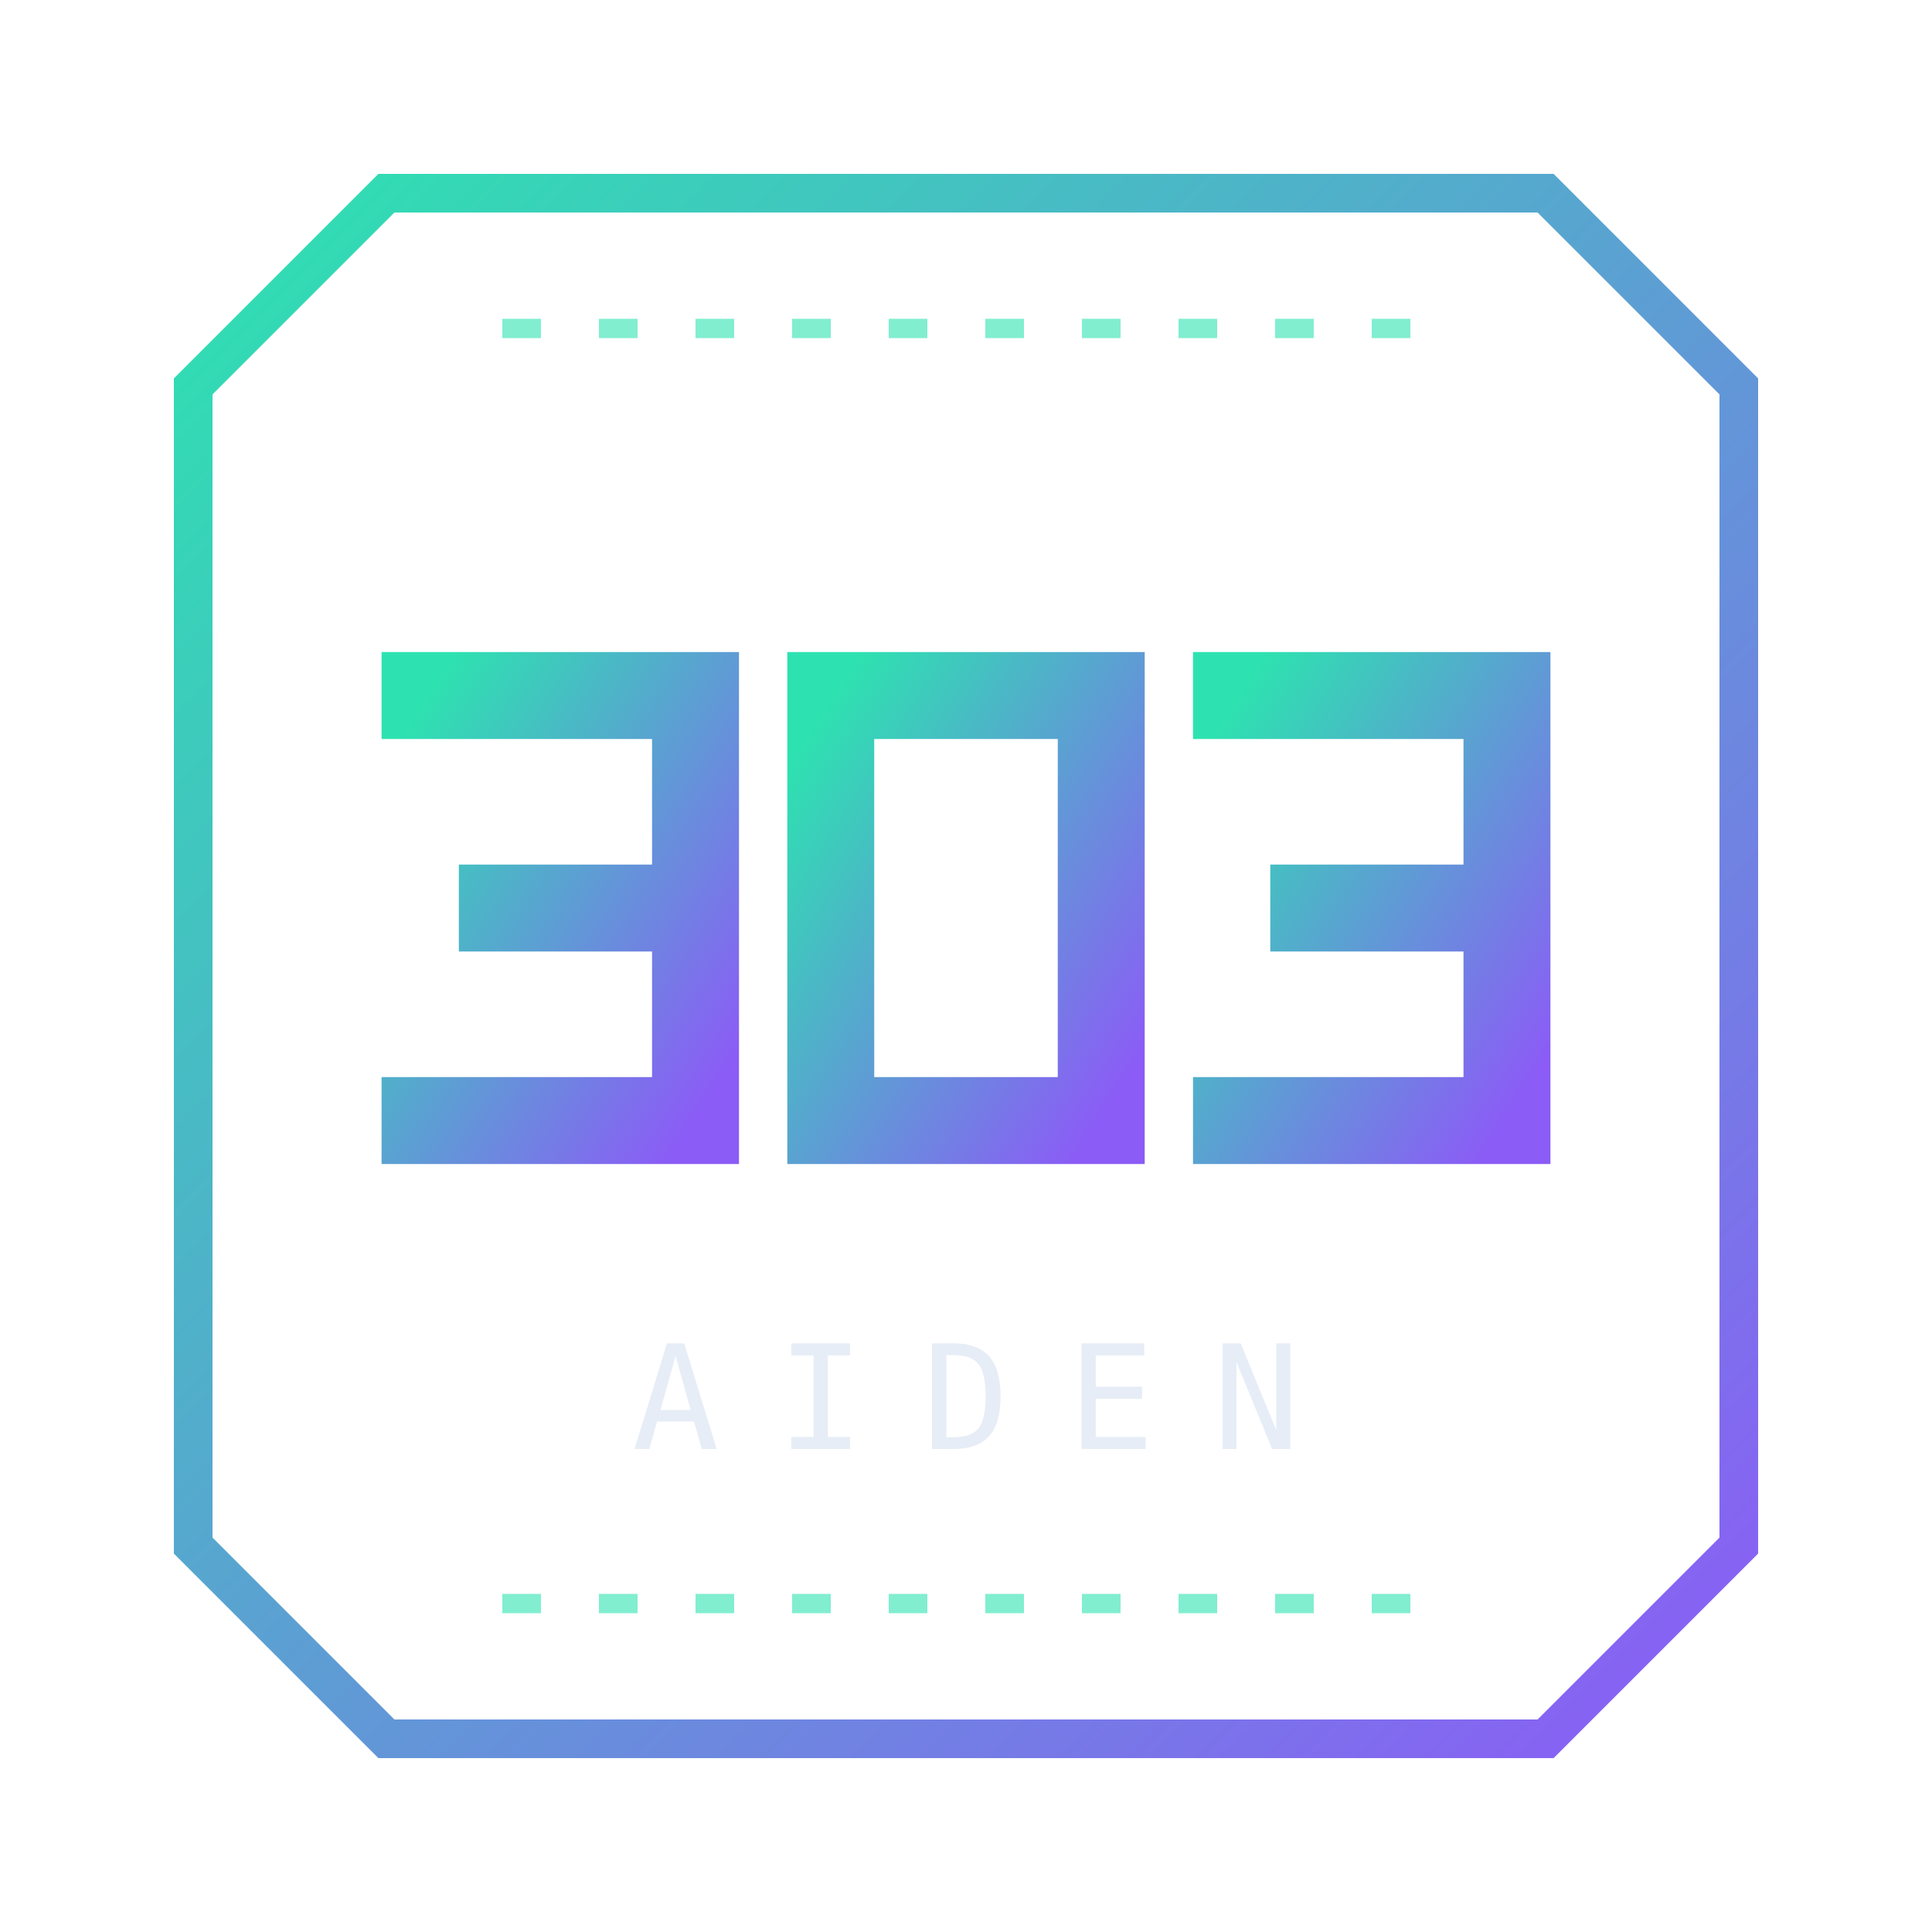
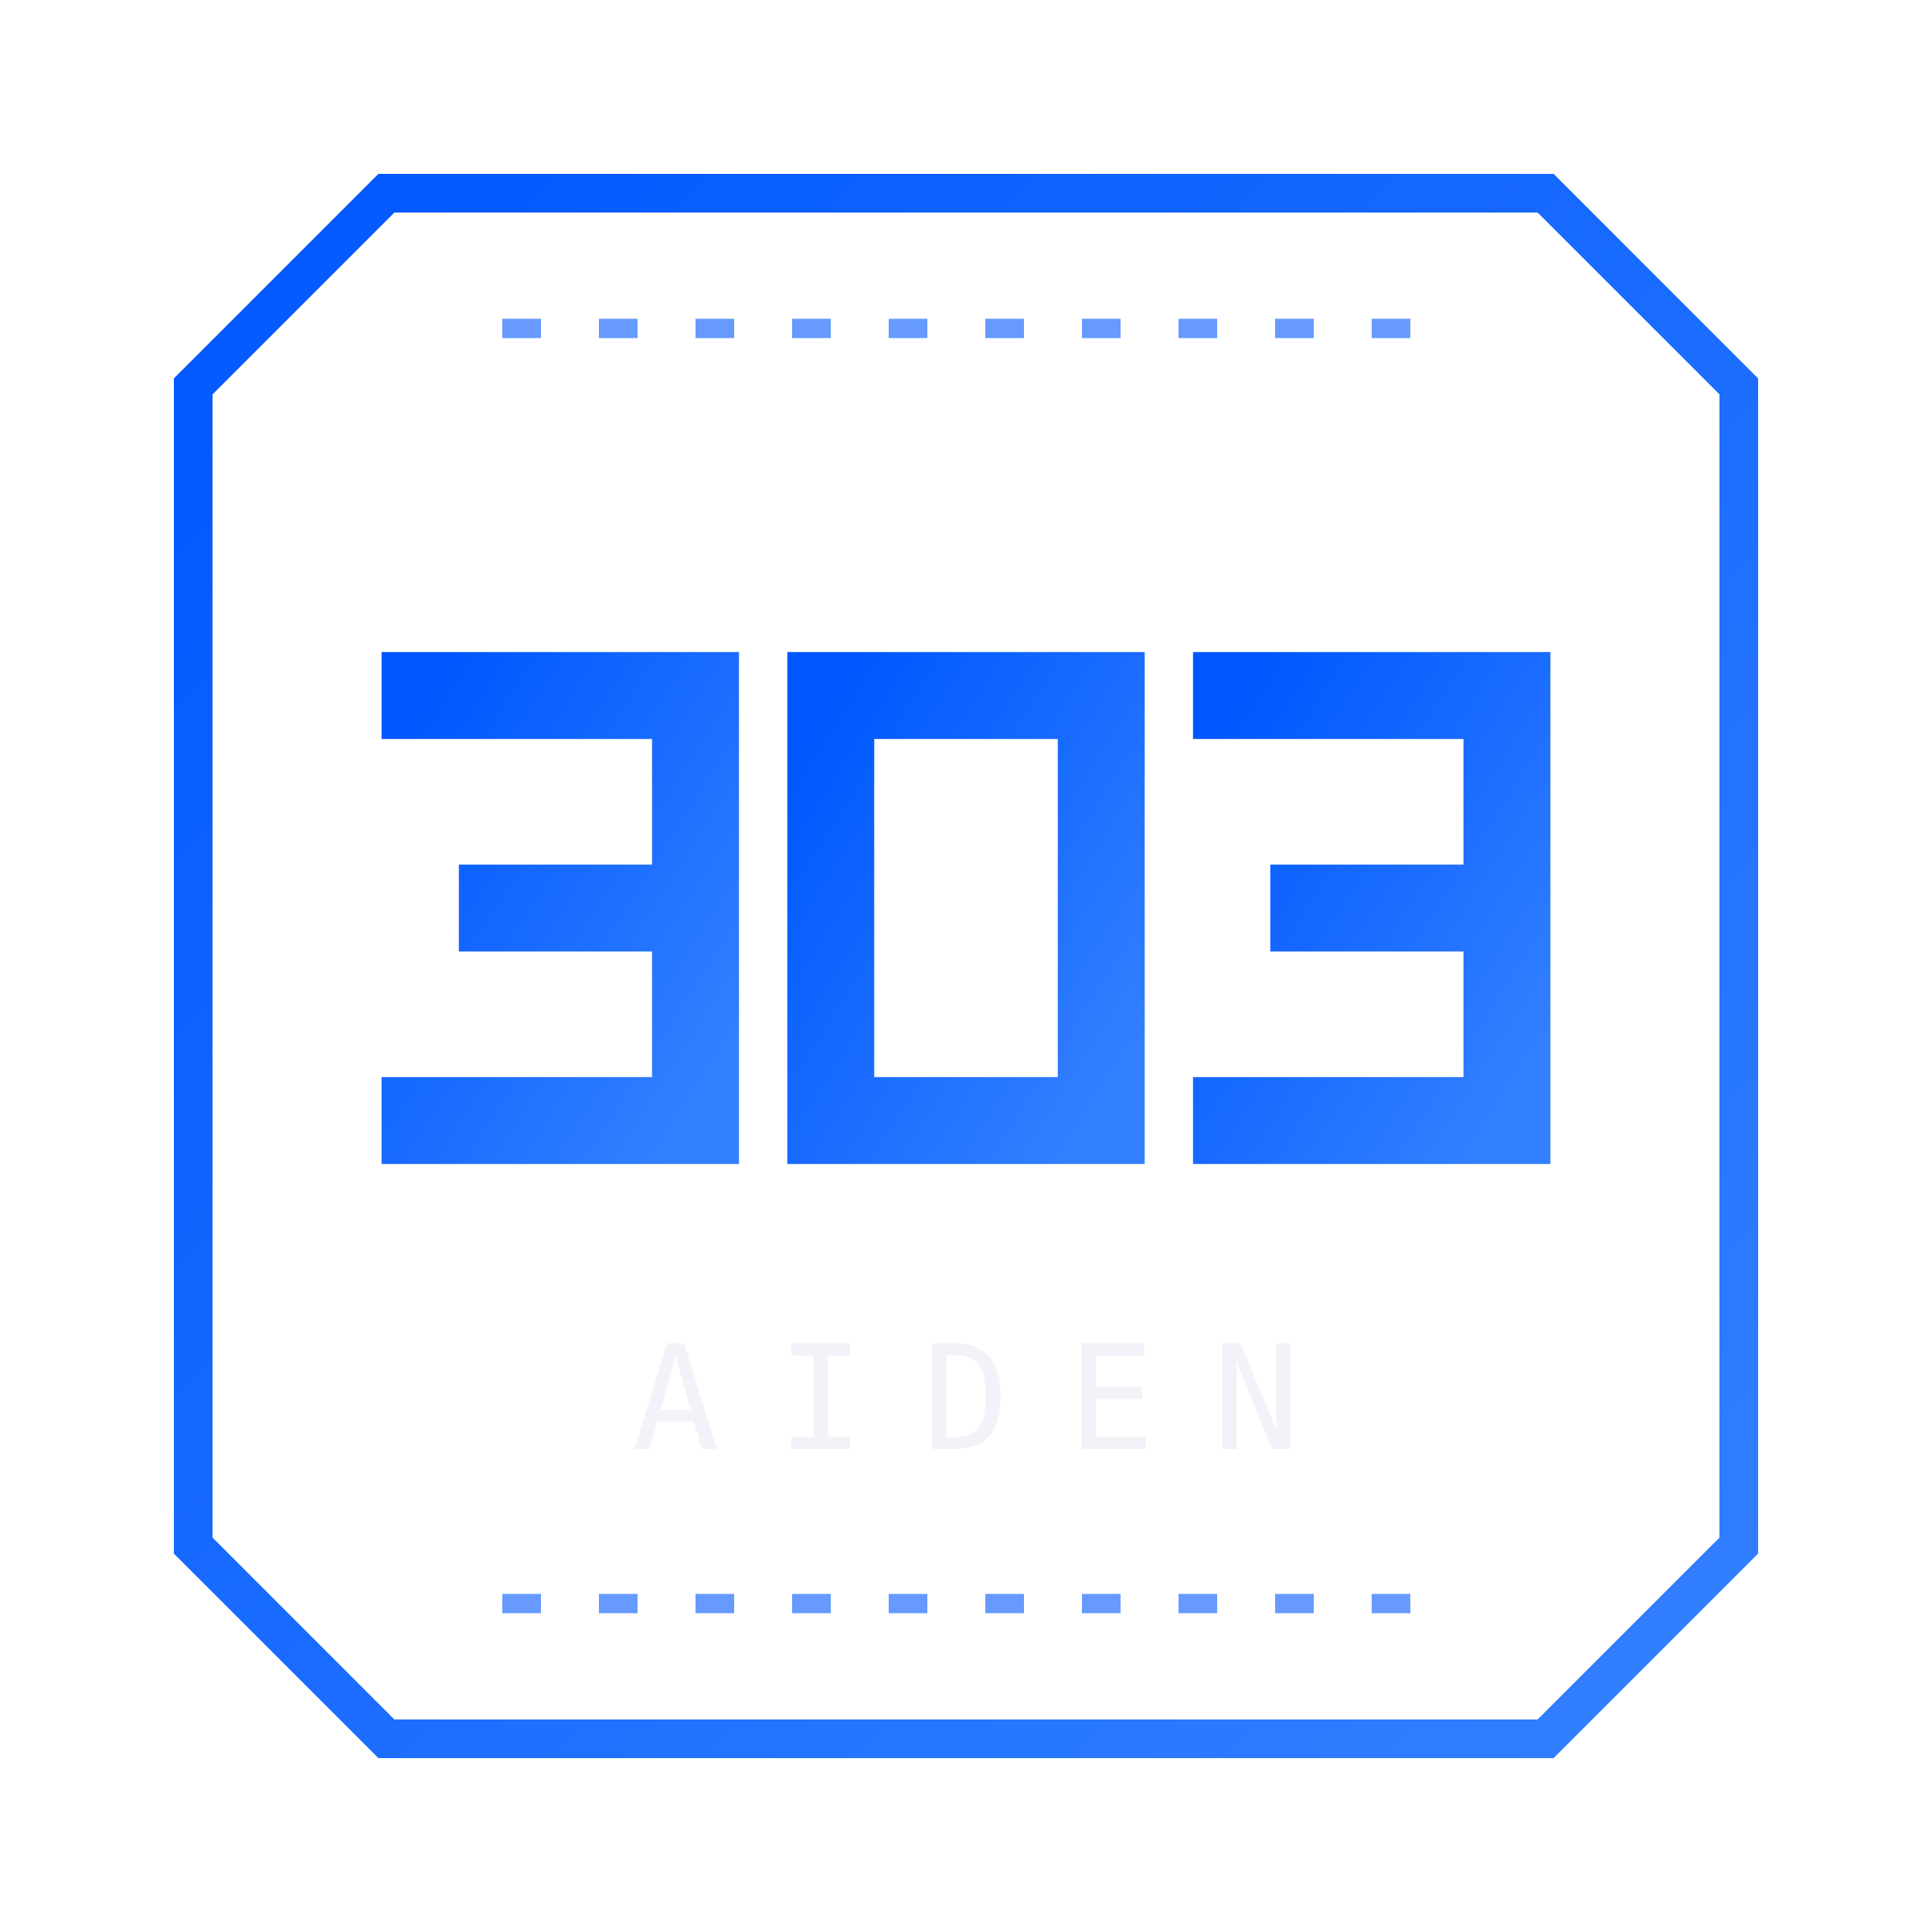
<svg xmlns="http://www.w3.org/2000/svg" viewBox="0 0 200 200" role="img" aria-label="303 logo">
  <defs>
    <linearGradient id="g" x1="0" y1="0" x2="1" y2="1">
-       <stop offset="0" stop-color="#2de2b0" />
-       <stop offset="1" stop-color="#8b5cf6" />
+       <stop offset="0" stop-color="#0057ff" />
+       <stop offset="1" stop-color="#3380ff" />
    </linearGradient>
  </defs>
  <path d="M40 20h120l20 20v120l-20 20H40l-20-20V40z" fill="none" stroke="url(#g)" stroke-width="4" />
-   <path d="M52 34h96M52 166h96" stroke="#2de2b0" stroke-width="2" stroke-dasharray="4 6" opacity=".6" />
+   <path d="M52 34h96M52 166h96" stroke="#0057ff" stroke-width="2" stroke-dasharray="4 6" opacity=".6" />
  <g fill="none" stroke="url(#g)" stroke-width="9" stroke-linecap="square" stroke-linejoin="miter">
    <path d="M44 72h28v22H52m20 0v22H44" />
    <path d="M86 72h28v44H86z" />
    <path d="M128 72h28v22h-20m20 0v22h-28" />
  </g>
-   <text x="100" y="150" text-anchor="middle" font-family="JetBrains Mono, monospace" font-size="15" letter-spacing="6" fill="#e6edf6">AIDEN</text>
+   <text x="100" y="150" text-anchor="middle" font-family="JetBrains Mono, monospace" font-size="15" letter-spacing="6" fill="#f2f2f8">AIDEN</text>
</svg>
